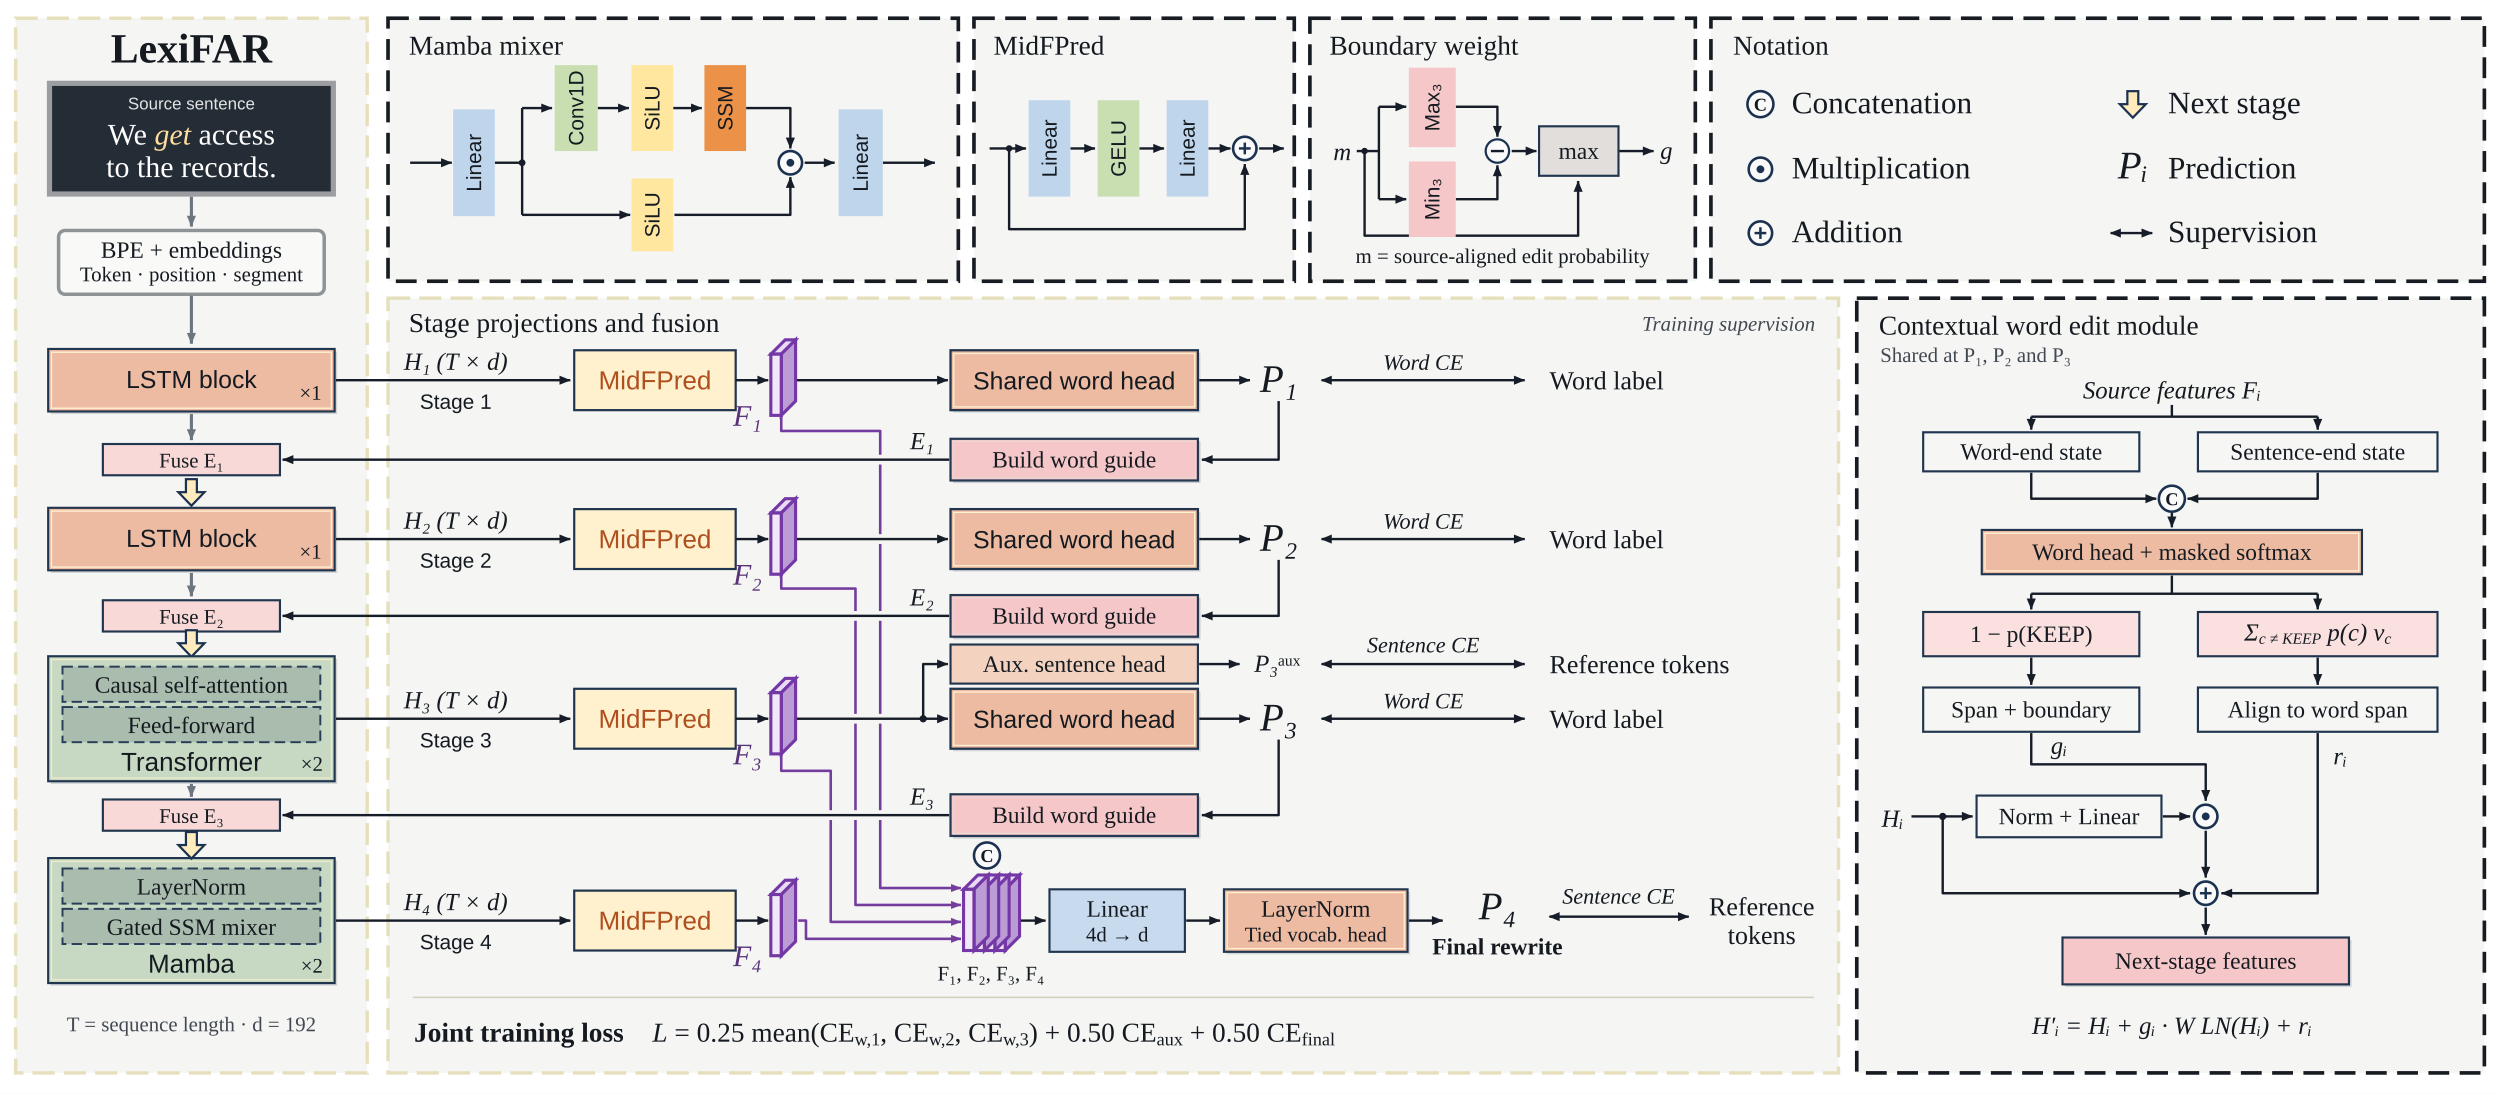
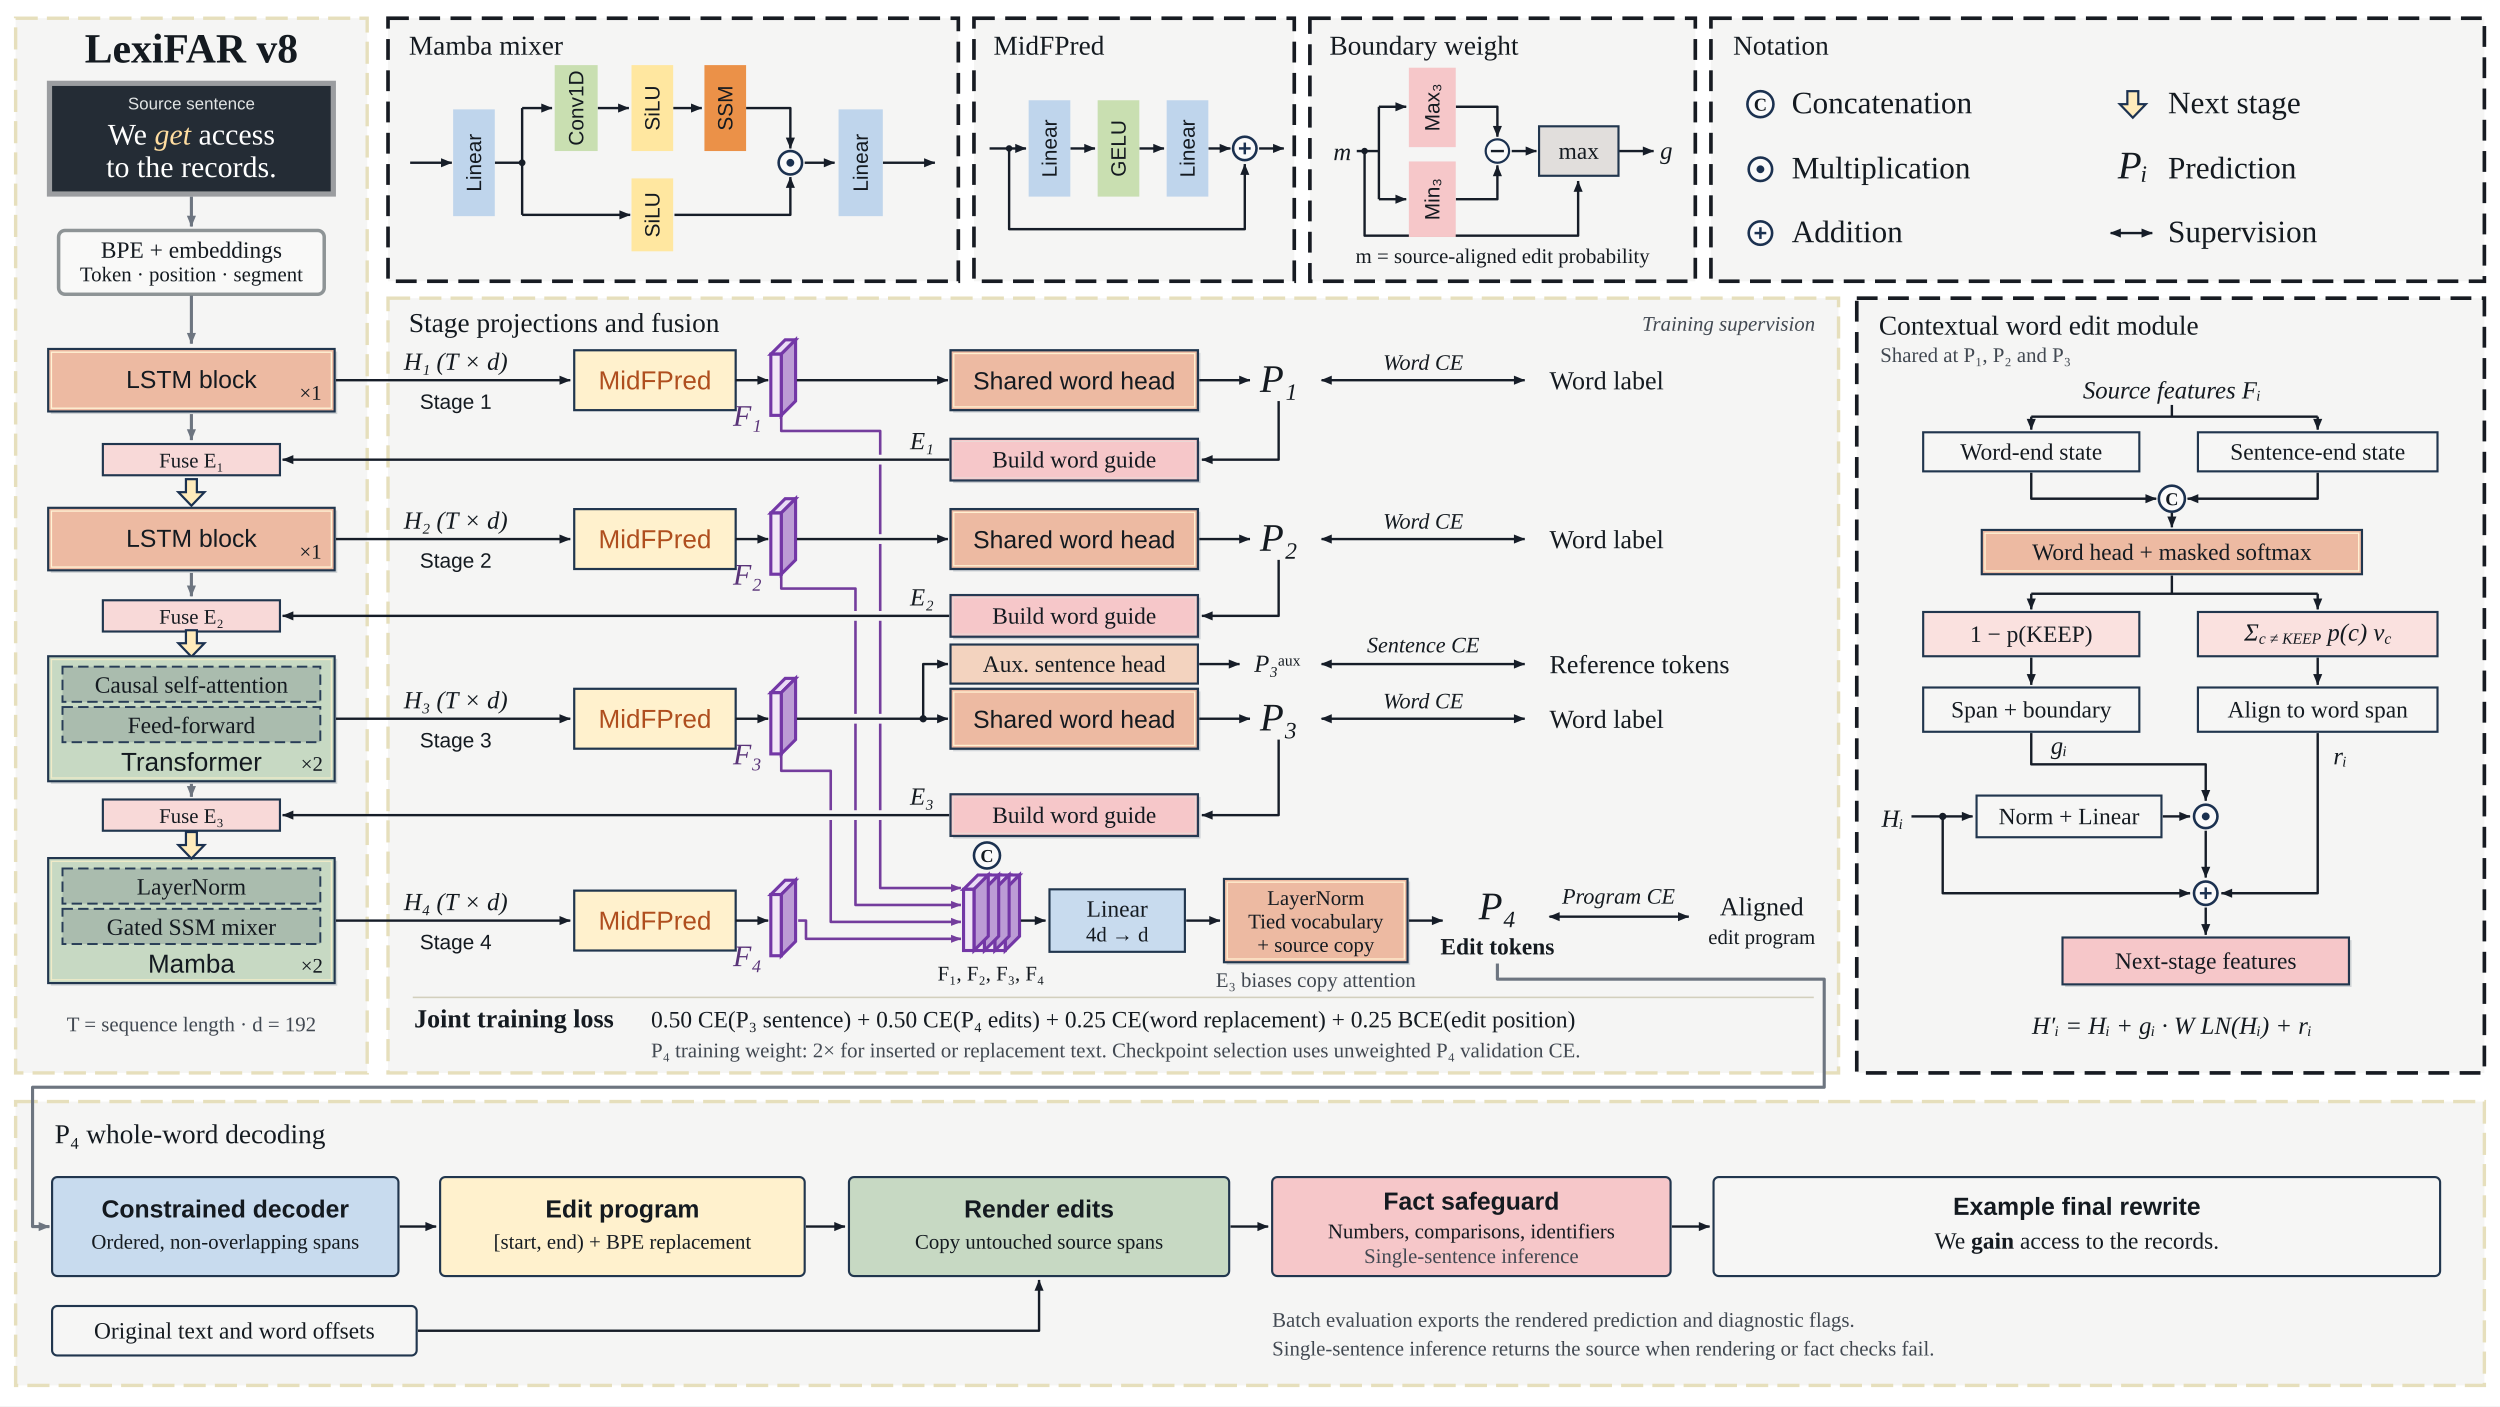
- <svg xmlns="http://www.w3.org/2000/svg" xmlns:xlink="http://www.w3.org/1999/xlink" width="1920" height="840" viewBox="0 0 1920 840" role="img" aria-labelledby="diagram-title diagram-description">
+ <svg xmlns="http://www.w3.org/2000/svg" xmlns:xlink="http://www.w3.org/1999/xlink" width="1920" height="1080" viewBox="0 0 1920 1080" role="img" aria-labelledby="diagram-title diagram-description">
  <defs>
    <marker id="arrow" markerUnits="userSpaceOnUse" markerWidth="9" markerHeight="8" refX="8.3" refY="4" orient="auto" viewBox="0 0 9 8">
      <path d="M0 0.5 8.5 4 0 7.5Z" fill="#161d28" />
    </marker>
    <marker id="arrow-back" markerUnits="userSpaceOnUse" markerWidth="9" markerHeight="8" refX="0.7" refY="4" orient="auto" viewBox="0 0 9 8">
      <path d="M8.5 0.5 0 4 8.5 7.5Z" fill="#161d28" />
    </marker>
    <marker id="arrow-purple" markerUnits="userSpaceOnUse" markerWidth="8" markerHeight="7" refX="7.6" refY="3.5" orient="auto" viewBox="0 0 8 7">
      <path d="M0 0.4 7.8 3.5 0 6.6Z" fill="#743d9d" />
    </marker>
    <marker id="arrow-gray" markerUnits="userSpaceOnUse" markerWidth="9" markerHeight="8" refX="8.3" refY="4" orient="auto" viewBox="0 0 9 8">
      <path d="M0 0.5 8.5 4 0 7.5Z" fill="#6d7580" />
    </marker>
    <g id="multiply">
      <circle r="9" fill="#fafafa" stroke="#1b3150" stroke-width="2" />
      <circle r="3" fill="#1b3150" />
    </g>
    <g id="addition">
      <circle r="9" fill="#fafafa" stroke="#1b3150" stroke-width="2" />
      <path d="M-4.5 0H4.5M0 -4.5V4.5" fill="none" stroke="#1b3150" stroke-width="1.9" />
    </g>
    <g id="concatenation">
      <circle r="10" fill="#fafafa" stroke="#1b3150" stroke-width="2" />
      <text y="5" text-anchor="middle" font-family="Arial, sans-serif" font-weight="700" font-size="14" fill="#1b3150">C</text>
    </g>
    <g id="stage-arrow">
      <path d="M-4.2 -10H4.2V0H10L0 10.4 -10 0H-4.2Z" fill="#ffebbb" stroke="#1b3150" stroke-width="1.7" />
    </g>
    <g id="feature-sheet" stroke="#7337a6" stroke-width="2.4" stroke-linejoin="miter">
      <path d="M0 -20 11 -31H19L8 -20Z" fill="#eadbf5" />
      <path d="M8 -20 19 -31V16L8 27Z" fill="#bc9cd5" />
      <path d="M0 -20H8V27H0Z" fill="#f1e7f6" />
    </g>
    <g id="projection-box">
      <rect x="0" y="-23" width="124" height="46" fill="#fff1cd" stroke="#21364e" stroke-width="1.7" />
      <text x="62" y="7" class="projection mid">MidFPred</text>
    </g>
    <g id="word-head-box">
      <rect x="2" y="-21" width="190" height="46" fill="#293b50" opacity=".16" />
      <rect x="0" y="-23" width="190" height="46" fill="#edbaa2" stroke="#21364e" stroke-width="1.75" />
      <rect x="2.5" y="-20.5" width="185" height="41" fill="none" stroke="#fff0d1" stroke-width="1" />
      <text x="95" y="7" class="node-label mid">Shared word head</text>
    </g>
    <g id="build-guide-box">
      <rect x="2" y="-14" width="190" height="32" fill="#293b50" opacity=".21" />
      <rect x="0" y="-16" width="190" height="32" fill="#f6c7c9" stroke="#253952" stroke-width="1.7" />
      <rect x="2" y="-14" width="186" height="28" fill="none" stroke="#e9d9d6" stroke-width=".8" />
      <text x="95" y="6" class="guide-label mid">Build word guide</text>
    </g>
  </defs>
  <style>
    text { fill:#141a20; font-family:"Times New Roman",Times,serif; }
    .mid { text-anchor:middle; }
    .end { text-anchor:end; }
    .section { font-size:21px; }
    .node-label,.projection,.op-label,.stage-label,.group-label,.source-label { font-family:Arial,"Liberation Sans",sans-serif; }
    .node-label { font-size:19px; }
    .projection { font-size:20px; fill:#af4e1e; }
    .op-label { font-size:16px; }
    .stage-label { font-size:16px; }
    .group-label { font-size:20px; }
    .guide-label,.detail-label { font-size:18px; }
    .reading { font-size:16px; }
    .math { font-size:19px; font-style:italic; }
    .prediction { font-size:30px; font-style:italic; }
    .super-label { font-size:17px; font-style:italic; }
    .truth { font-size:20px; }
    .note { font-size:16px; fill:#414851; }
    .feature-label { font-size:23px; font-style:italic; fill:#593378; }
    .panel { fill:#f5f5f4; stroke:#171b22; stroke-width:2.8; stroke-dasharray:16 8; }
    .warm-panel { fill:#f5f5f4; stroke:#e6dfbc; stroke-width:2.6; stroke-dasharray:17 7; }
    .box { stroke:#21364e; stroke-width:1.65; }
    .wire,.flow,.supervision,.fusion-wire,.gray-flow { fill:none; stroke:#161d28; stroke-width:1.85; stroke-linejoin:round; }
    .flow { marker-end:url(#arrow); }
    .supervision { marker-start:url(#arrow-back); marker-end:url(#arrow); }
    .fusion-wire { stroke:#743d9d; stroke-width:2; marker-end:url(#arrow-purple); }
    .gray-flow { stroke:#6d7580; stroke-width:2.4; marker-end:url(#arrow-gray); }
    .bridge { fill:none; stroke:#f5f5f4; stroke-width:7.5; }
    .junction { fill:#161d28; }
  </style>
-   <rect width="1920" height="840" fill="#fff" />
+   <rect width="1920" height="1080" fill="#fff" />
  <g aria-label="Panel frames">
    <rect class="warm-panel" x="12" y="14" width="270" height="810" />
    <rect class="panel" x="298" y="14" width="438" height="202" />
    <rect class="panel" x="748" y="14" width="246" height="202" />
    <rect class="panel" x="1006" y="14" width="296" height="202" />
    <rect class="panel" x="1314" y="14" width="594" height="202" />
    <rect class="warm-panel" x="298" y="229" width="1114" height="595" />
    <rect class="panel" x="1426" y="229" width="482" height="595" />
+     <rect class="warm-panel" x="12" y="846" width="1896" height="218" />
  </g>
  <g id="mamba-mixer" aria-label="Mamba mixer with a selective state-space path and a SiLU gate">
    <text x="314" y="42" class="section">Mamba mixer</text>
    <path class="flow" d="M315 125H347" />
    <path class="wire" d="M380 125H401M401 83V165" />
    <path class="flow" d="M401 83H424" />
    <path class="flow" d="M401 165H484" />
    <path class="flow" d="M459 83H483" />
    <path class="flow" d="M517 83H539" />
    <path class="flow" d="M573 83H607V114" />
    <path class="flow" d="M518 165H607V136" />
    <path class="flow" d="M618 125H641" />
    <path class="flow" d="M678 125H718" />
    <circle class="junction" cx="401" cy="125" r="2.6" />
    <rect x="348" y="84" width="32" height="82" fill="#bfd5ec" />
    <text class="op-label mid" transform="translate(364 125) rotate(-90)" dy="5.5">Linear</text>
    <rect x="426" y="50" width="33" height="66" fill="#c9dfb1" />
    <text class="op-label mid" transform="translate(442.5 83) rotate(-90)" dy="5.5">Conv1D</text>
    <rect x="485" y="50" width="32" height="66" fill="#ffe7a0" />
    <text class="op-label mid" transform="translate(501 83) rotate(-90)" dy="5.5">SiLU</text>
    <rect x="541" y="50" width="32" height="66" fill="#eb9148" />
    <text class="op-label mid" transform="translate(557 83) rotate(-90)" dy="5.5">SSM</text>
    <rect x="485" y="137" width="32" height="56" fill="#ffe7a0" />
    <text class="op-label mid" transform="translate(501 165) rotate(-90)" dy="5.5">SiLU</text>
    <rect x="644" y="84" width="34" height="82" fill="#bfd5ec" />
    <text class="op-label mid" transform="translate(661 125) rotate(-90)" dy="5.5">Linear</text>
    <use xlink:href="#multiply" transform="translate(607 125)" />
  </g>
  <g id="midfpred-detail" aria-label="Residual MidFPred projection">
    <text x="763" y="42" class="section">MidFPred</text>
    <path class="flow" d="M760 114H788" />
    <path class="flow" d="M822 114H841" />
    <path class="flow" d="M875 114H894" />
    <path class="flow" d="M928 114H945" />
    <path class="flow" d="M967 114H986" />
    <path class="flow" d="M775 114V176H956V126" />
    <circle class="junction" cx="775" cy="114" r="2.5" />
    <rect x="790" y="77" width="32" height="74" fill="#bfd5ec" />
    <text class="op-label mid" transform="translate(806 114) rotate(-90)" dy="5.5">Linear</text>
    <rect x="843" y="77" width="32" height="74" fill="#c9dfb1" />
    <text class="op-label mid" transform="translate(859 114) rotate(-90)" dy="5.5">GELU</text>
    <rect x="896" y="77" width="32" height="74" fill="#bfd5ec" />
    <text class="op-label mid" transform="translate(912 114) rotate(-90)" dy="5.5">Linear</text>
    <use xlink:href="#addition" transform="translate(956 114)" />
  </g>
  <g id="boundary-detail" aria-label="Boundary weight from source-aligned edit probability">
    <text x="1021" y="42" class="section">Boundary weight</text>
    <text x="1024" y="123" class="math">m</text>
    <path class="wire" d="M1042 116H1059M1059 82V153" />
    <path class="flow" d="M1059 82H1080" />
    <path class="flow" d="M1059 153H1080" />
    <path class="flow" d="M1118 82H1150V105" />
    <path class="flow" d="M1118 153H1150V127" />
    <path class="flow" d="M1161 116H1180" />
    <path class="flow" d="M1048 116V181H1212V139" />
    <path class="flow" d="M1243 116H1270" />
    <circle class="junction" cx="1048" cy="116" r="2.5" />
    <rect x="1082" y="52" width="36" height="61" fill="#f6c7c9" />
    <text class="op-label mid" transform="translate(1100 82.5) rotate(-90)" dy="5.5">Max₃</text>
    <rect x="1082" y="124" width="36" height="58" fill="#f6c7c9" />
    <text class="op-label mid" transform="translate(1100 153) rotate(-90)" dy="5.5">Min₃</text>
    <circle cx="1150" cy="116" r="9" fill="#fafafa" stroke="#1b3150" stroke-width="1.7" />
    <path d="M1145 116H1155" class="wire" />
    <rect x="1182" y="97" width="61" height="38" rx="0" fill="#e1dedc" class="box" />
    <text x="1212.5" y="122" class="detail-label mid">max</text>
    <text x="1275" y="122" class="math">g</text>
    <text x="1154" y="202" class="reading mid">m = source-aligned edit probability</text>
  </g>
  <g id="notation" aria-label="Diagram notation">
    <text x="1331" y="42" class="section">Notation</text>
    <use xlink:href="#concatenation" transform="translate(1352 80)" />
    <use xlink:href="#multiply" transform="translate(1352 130)" />
    <use xlink:href="#addition" transform="translate(1352 179)" />
    <use xlink:href="#stage-arrow" transform="translate(1638 80)" />
    <text x="1376" y="87" font-size="24">Concatenation</text>
    <text x="1376" y="137" font-size="24">Multiplication</text>
    <text x="1376" y="186" font-size="24">Addition</text>
    <text x="1665" y="87" font-size="24">Next stage</text>
    <text x="1638" y="137" class="prediction mid">Pᵢ</text>
    <text x="1665" y="137" font-size="24">Prediction</text>
    <path class="supervision" d="M1621 179H1653" />
    <text x="1665" y="186" font-size="24">Supervision</text>
  </g>
  <g id="backbone" aria-label="Six-layer sequence backbone">
-     <text x="147" y="48" class="mid" font-size="32" font-weight="700">LexiFAR</text>
+     <text x="147" y="48" class="mid" font-size="32" font-weight="700">LexiFAR v8</text>
    <rect x="38" y="64" width="218" height="85" fill="#242c35" stroke="#9b9da0" stroke-width="4" />
    <text x="147" y="84" class="source-label mid" font-size="13" style="fill:#e2e5e5">Source sentence</text>
    <text x="147" y="111" class="mid" font-size="23" style="fill:#fff">We <tspan font-style="italic" fill="#ffdda0">get</tspan> access</text>
    <text x="147" y="136" class="mid" font-size="23" style="fill:#fff">to the records.</text>
    <path class="gray-flow" d="M147 151V174" />
    <rect x="45" y="177" width="204" height="49" rx="5" fill="#f9f9f8" stroke="#8e9496" stroke-width="2.7" />
    <text x="147" y="198" class="detail-label mid">BPE + embeddings</text>
    <text x="147" y="216" class="reading mid">Token · position · segment</text>
    <path class="gray-flow" d="M147 227V264" />
    <rect x="39" y="270" width="220" height="48" fill="#283c50" opacity=".18" />
    <rect x="37" y="268" width="220" height="48" rx="0" fill="#edbaa2" class="box" />
    <rect x="39.5" y="270.5" width="215" height="43" fill="none" stroke="#fff3d5" stroke-width="1" />
    <text x="147" y="298" class="node-label mid">LSTM block</text>
    <text x="247" y="307" class="reading end">×1</text>
    <path class="gray-flow" d="M147 318V338" />
    <rect x="79" y="341" width="136" height="24" rx="0" fill="#f8d9d8" class="box" />
    <text x="147" y="359" class="reading mid">Fuse E₁</text>
    <use xlink:href="#stage-arrow" transform="translate(147 378)" />
    <rect x="39" y="392" width="220" height="48" fill="#283c50" opacity=".18" />
    <rect x="37" y="390" width="220" height="48" rx="0" fill="#edbaa2" class="box" />
    <rect x="39.5" y="392.5" width="215" height="43" fill="none" stroke="#fff3d5" stroke-width="1" />
    <text x="147" y="420" class="node-label mid">LSTM block</text>
    <text x="247" y="429" class="reading end">×1</text>
    <path class="gray-flow" d="M147 440V458" />
    <rect x="79" y="461" width="136" height="24" rx="0" fill="#f8d9d8" class="box" />
    <text x="147" y="479" class="reading mid">Fuse E₂</text>
    <use xlink:href="#stage-arrow" transform="translate(147 494)" />
  </g>
  <g aria-label="Two Transformer blocks">
    <rect x="39" y="506" width="220" height="96" fill="#293b50" opacity=".18" />
    <rect x="37" y="504" width="220" height="96" fill="#c7d9c3" class="box" />
    <rect x="39.5" y="506.5" width="215" height="91" fill="none" stroke="#f0ebc8" />
    <rect x="48" y="512" width="198" height="27" fill="#aabcae" stroke="#283d57" stroke-width="1.5" stroke-dasharray="8 4" />
    <rect x="48" y="543" width="198" height="27" fill="#aabcae" stroke="#283d57" stroke-width="1.5" stroke-dasharray="8 4" />
    <text x="147" y="532" class="detail-label mid">Causal self-attention</text>
    <text x="147" y="563" class="detail-label mid">Feed-forward</text>
    <text x="147" y="592" class="group-label mid">Transformer</text>
    <text x="248" y="592" class="reading end">×2</text>
  </g>
  <g aria-label="Two Mamba blocks">
    <rect x="39" y="661" width="220" height="96" fill="#293b50" opacity=".18" />
    <rect x="37" y="659" width="220" height="96" fill="#c7d9c3" class="box" />
    <rect x="39.5" y="661.5" width="215" height="91" fill="none" stroke="#f0ebc8" />
    <rect x="48" y="667" width="198" height="27" fill="#aabcae" stroke="#283d57" stroke-width="1.5" stroke-dasharray="8 4" />
    <rect x="48" y="698" width="198" height="27" fill="#aabcae" stroke="#283d57" stroke-width="1.5" stroke-dasharray="8 4" />
    <text x="147" y="687" class="detail-label mid">LayerNorm</text>
    <text x="147" y="718" class="detail-label mid">Gated SSM mixer</text>
    <text x="147" y="747" class="group-label mid">Mamba</text>
    <text x="248" y="747" class="reading end">×2</text>
  </g>
  <g aria-label="Input to the Mamba stage">
    <path class="gray-flow" d="M147 602V612" />
    <rect x="79" y="614" width="136" height="24" rx="0" fill="#f8d9d8" class="box" />
    <text x="147" y="632" class="reading mid">Fuse E₃</text>
    <use xlink:href="#stage-arrow" transform="translate(147 649)" />
    <text x="147" y="792" class="note mid">T = sequence length · d = 192</text>
  </g>
  <g aria-label="Central stage panel headings">
    <text x="314" y="255" class="section">Stage projections and fusion</text>
    <text x="1394" y="254" class="note end" font-style="italic">Training supervision</text>
  </g>
  <g id="feature-fusion-routes" aria-label="Four independent projected features enter the concatenation">
    <path id="fusion-f1" class="fusion-wire" d="M600 319V331H676V682H738" />
    <path id="fusion-f2" class="fusion-wire" d="M600 441V452H657V695H738" />
    <path id="fusion-f3" class="fusion-wire" d="M600 579V592H638V708H738" />
    <path id="fusion-f4" class="fusion-wire" d="M613 707H619V721H738" />
  </g>
  <g id="stage-1" aria-label="Stage 1 projected features">
    <path class="flow" d="M258 292H438" />
    <text x="350" y="284" class="math mid">H₁ (T × d)</text>
    <text x="350" y="314" class="stage-label mid">Stage 1</text>
    <use xlink:href="#projection-box" transform="translate(441 292)" />
    <path class="flow" d="M565 292H590" />
    <use xlink:href="#feature-sheet" transform="translate(592 292)" />
    <text x="585" y="327" class="feature-label end">F₁</text>
    <path class="bridge" d="M623 292H690" />
    <path class="flow" d="M612 292H728" />
    <use xlink:href="#word-head-box" transform="translate(730 292)" />
    <path class="flow" d="M921 292H960" />
    <text x="982" y="301" class="prediction mid">P₁</text>
    <path class="supervision" d="M1015 292H1171" />
    <text x="1093" y="284" class="super-label mid">Word CE</text>
    <text x="1190" y="299" class="truth">Word label</text>
    <g id="e1" aria-label="Source-only word guide E1 feeds the next backbone stage">
      <path class="flow" d="M982 308V353H923" />
      <use xlink:href="#build-guide-box" transform="translate(730 353)" />
      <path class="bridge" d="M623 353H690" />
      <path class="flow" d="M729 353H217" />
      <text x="708" y="345" class="math mid">E₁</text>
    </g>
  </g>
  <g id="stage-2" aria-label="Stage 2 projected features">
    <path class="flow" d="M258 414H438" />
    <text x="350" y="406" class="math mid">H₂ (T × d)</text>
    <text x="350" y="436" class="stage-label mid">Stage 2</text>
    <use xlink:href="#projection-box" transform="translate(441 414)" />
    <path class="flow" d="M565 414H590" />
    <use xlink:href="#feature-sheet" transform="translate(592 414)" />
    <text x="585" y="449" class="feature-label end">F₂</text>
    <path class="bridge" d="M623 414H690" />
    <path class="flow" d="M612 414H728" />
    <use xlink:href="#word-head-box" transform="translate(730 414)" />
    <path class="flow" d="M921 414H960" />
    <text x="982" y="423" class="prediction mid">P₂</text>
    <path class="supervision" d="M1015 414H1171" />
    <text x="1093" y="406" class="super-label mid">Word CE</text>
    <text x="1190" y="421" class="truth">Word label</text>
    <g id="e2" aria-label="Source-only word guide E2 feeds the next backbone stage">
      <path class="flow" d="M982 430V473H923" />
      <use xlink:href="#build-guide-box" transform="translate(730 473)" />
      <path class="bridge" d="M623 473H690" />
      <path class="flow" d="M729 473H217" />
      <text x="708" y="465" class="math mid">E₂</text>
    </g>
  </g>
  <g id="stage-3" aria-label="Stage 3 projected features">
    <path class="flow" d="M258 552H438" />
    <text x="350" y="544" class="math mid">H₃ (T × d)</text>
    <text x="350" y="574" class="stage-label mid">Stage 3</text>
    <use xlink:href="#projection-box" transform="translate(441 552)" />
    <path class="flow" d="M565 552H590" />
    <use xlink:href="#feature-sheet" transform="translate(592 552)" />
    <text x="585" y="587" class="feature-label end">F₃</text>
    <path class="bridge" d="M623 552H690" />
    <path class="flow" d="M612 552H728" />
    <use xlink:href="#word-head-box" transform="translate(730 552)" />
    <path class="flow" d="M921 552H960" />
    <text x="982" y="561" class="prediction mid">P₃</text>
    <path class="supervision" d="M1015 552H1171" />
    <text x="1093" y="544" class="super-label mid">Word CE</text>
    <text x="1190" y="559" class="truth">Word label</text>
    <g id="e3" aria-label="Source-only word guide E3 feeds the next backbone stage">
      <path class="flow" d="M982 568V626H923" />
      <use xlink:href="#build-guide-box" transform="translate(730 626)" />
      <path class="bridge" d="M623 626H690" />
      <path class="flow" d="M729 626H217" />
      <text x="708" y="618" class="math mid">E₃</text>
    </g>
    <circle class="junction" cx="709" cy="552" r="2.8" />
    <path class="flow" d="M709 552V510H728" />
    <rect x="730" y="495" width="190" height="30" rx="0" fill="#f3d3bf" class="box" />
    <text x="825" y="516" class="detail-label mid">Aux. sentence head</text>
    <path class="flow" d="M921 510H952" />
    <text x="981" y="516" class="math mid">P₃<tspan baseline-shift="super" font-style="normal" font-size="12">aux</tspan>
    </text>
    <path class="supervision" d="M1015 510H1171" />
    <text x="1093" y="501" class="super-label mid">Sentence CE</text>
    <text x="1190" y="517" class="truth">Reference tokens</text>
  </g>
  <g id="stage-4" aria-label="Stage 4 projected features">
    <path class="flow" d="M258 707H438" />
    <text x="350" y="699" class="math mid">H₄ (T × d)</text>
    <text x="350" y="729" class="stage-label mid">Stage 4</text>
    <use xlink:href="#projection-box" transform="translate(441 707)" />
    <path class="flow" d="M565 707H590" />
    <use xlink:href="#feature-sheet" transform="translate(592 707)" />
    <text x="585" y="742" class="feature-label end">F₄</text>
  </g>
-   <g id="p4" aria-label="Concatenation, learned four-to-one projection, tied vocabulary head and sole final rewrite">
+   <g id="p4" aria-label="Feature fusion and the P4 edit-token distribution">
    <g id="concatenated-features" aria-label="Concatenate F1 through F4 per token">
      <use xlink:href="#feature-sheet" transform="translate(764 703)" />
      <use xlink:href="#feature-sheet" transform="translate(756 703)" />
      <use xlink:href="#feature-sheet" transform="translate(748 703)" />
      <use xlink:href="#feature-sheet" transform="translate(740 703)" />
      <use xlink:href="#concatenation" transform="translate(758 657)" />
      <text x="761" y="753" class="reading mid">F₁, F₂, F₃, F₄</text>
    </g>
    <path class="flow" d="M784 707H803" />
    <rect x="806" y="683" width="104" height="48" fill="#c8dbee" class="box" />
    <text x="858" y="704" class="detail-label mid">Linear</text>
    <text x="858" y="723" class="reading mid">4d → d</text>
    <path class="flow" d="M911 707H937" />
-     <rect x="942" y="685" width="141" height="48" fill="#293b50" opacity=".16" />
-     <rect x="940" y="683" width="141" height="48" fill="#edbaa2" class="box" />
-     <rect x="942.5" y="685.5" width="136" height="43" fill="none" stroke="#fff0d1" />
-     <text x="1010.5" y="704" class="detail-label mid">LayerNorm</text>
-     <text x="1010.5" y="723" class="reading mid">Tied vocab. head</text>
+     <rect x="942" y="677" width="141" height="64" fill="#293b50" opacity=".16" />
+     <rect x="940" y="675" width="141" height="64" fill="#edbaa2" class="box" />
+     <rect x="942.5" y="677.5" width="136" height="59" fill="none" stroke="#fff0d1" />
+     <text x="1010.5" y="695" class="reading mid">LayerNorm</text>
+     <text x="1010.5" y="713" class="reading mid">Tied vocabulary</text>
+     <text x="1010.5" y="731" class="reading mid">+ source copy</text>
+     <text x="1010.5" y="758" class="note mid">E₃ biases copy attention</text>
    <path class="flow" d="M1082 707H1108" />
    <text x="1150" y="706" class="prediction mid">P₄</text>
-     <text x="1150" y="733" class="detail-label mid" font-weight="700">Final rewrite</text>
+     <text x="1150" y="733" class="detail-label mid" font-weight="700">Edit tokens</text>
    <path class="supervision" d="M1190 704H1297" />
-     <text x="1243" y="694" class="super-label mid">Sentence CE</text>
-     <text x="1353" y="703" class="truth mid">Reference</text>
-     <text x="1353" y="725" class="truth mid">tokens</text>
+     <text x="1243" y="694" class="super-label mid">Program CE</text>
+     <text x="1353" y="703" class="truth mid">Aligned</text>
+     <text x="1353" y="725" class="reading mid">edit program</text>
  </g>
  <g aria-label="One joint training objective for all stages">
    <path d="M317 766H1393" fill="none" stroke="#d2cfbd" stroke-width="1.2" />
-     <text x="318" y="800" font-size="21" font-weight="700">Joint training loss</text>
-     <text x="501" y="800" font-size="21">
-       <tspan font-style="italic">L</tspan> = 0.25 mean(CE<tspan baseline-shift="sub" font-size="14">w,1</tspan>, CE<tspan baseline-shift="sub" font-size="14">w,2</tspan>, CE<tspan baseline-shift="sub" font-size="14">w,3</tspan>) + 0.50 CE<tspan baseline-shift="sub" font-size="14">aux</tspan> + 0.50 CE<tspan baseline-shift="sub" font-size="14">final</tspan>
-     </text>
+     <text x="318" y="789" font-size="20" font-weight="700">Joint training loss</text>
+     <text x="500" y="789" font-size="18">0.50 CE(P₃ sentence) + 0.50 CE(P₄ edits) + 0.25 CE(word replacement) + 0.25 BCE(edit position)</text>
+     <text x="500" y="812" class="note">P₄ training weight: 2× for inserted or replacement text. Checkpoint selection uses unweighted P₄ validation CE.</text>
  </g>
  <g id="word-edit-detail" aria-label="Shared contextual single-word edit module">
    <text x="1443" y="257" class="section">Contextual word edit module</text>
    <text x="1444" y="278" class="note">Shared at P₁, P₂ and P₃</text>
    <text x="1668" y="306" class="math mid">Source features Fᵢ</text>
    <path class="wire" d="M1668 311V320M1560 320H1780" />
    <path class="flow" d="M1560 320V330" />
    <path class="flow" d="M1780 320V330" />
    <rect x="1477" y="332" width="166" height="30" rx="0" fill="#f6f6f5" class="box" />
    <text x="1560" y="353" class="detail-label mid">Word-end state</text>
    <rect x="1688" y="332" width="184" height="30" rx="0" fill="#f6f6f5" class="box" />
    <text x="1780" y="353" class="detail-label mid">Sentence-end state</text>
    <path class="flow" d="M1560 363V383H1656" />
    <path class="flow" d="M1780 363V383H1680" />
    <use xlink:href="#concatenation" transform="translate(1668 383)" />
    <path class="flow" d="M1668 394V405" />
    <rect x="1522" y="407" width="292" height="34" rx="0" fill="#edbaa2" class="box" />
    <rect x="1524.5" y="409.5" width="287" height="29" fill="none" stroke="#fff3d5" stroke-width="1" />
    <text x="1668" y="430" class="detail-label mid">Word head + masked softmax</text>
    <path class="wire" d="M1668 442V456M1560 456H1780" />
    <path class="flow" d="M1560 456V468" />
    <path class="flow" d="M1780 456V468" />
    <rect x="1477" y="470" width="166" height="34" rx="0" fill="#fae1df" class="box" />
    <text x="1560" y="493" class="detail-label mid">1 − p(KEEP)</text>
    <rect x="1688" y="470" width="184" height="34" fill="#fae1df" class="box" />
    <text x="1780" y="492" class="math mid">Σ<tspan baseline-shift="sub" font-size="12">c ≠ KEEP</tspan> p(c) v<tspan baseline-shift="sub" font-size="12">c</tspan>
    </text>
    <path class="flow" d="M1560 505V526" />
    <path class="flow" d="M1780 505V526" />
    <rect x="1477" y="528" width="166" height="34" rx="0" fill="#f6f6f5" class="box" />
    <text x="1560" y="551" class="detail-label mid">Span + boundary</text>
    <rect x="1688" y="528" width="184" height="34" rx="0" fill="#f6f6f5" class="box" />
    <text x="1780" y="551" class="detail-label mid">Align to word span</text>
    <path class="flow" d="M1560 563V587H1694V615" />
    <text x="1575" y="579" class="math">gᵢ</text>
    <path class="flow" d="M1780 563V686H1706" />
    <text x="1792" y="587" class="math">rᵢ</text>
    <text x="1445" y="635" class="math">Hᵢ</text>
    <path class="flow" d="M1468 627H1515" />
    <circle class="junction" cx="1492" cy="627" r="2.8" />
    <rect x="1518" y="611" width="142" height="32" rx="0" fill="#f6f6f5" class="box" />
    <text x="1589" y="633" class="detail-label mid">Norm + Linear</text>
    <path class="flow" d="M1661 627H1682" />
    <use xlink:href="#multiply" transform="translate(1694 627)" />
    <path class="flow" d="M1694 638V674" />
    <path class="flow" d="M1492 627V686H1682" />
    <use xlink:href="#addition" transform="translate(1694 686)" />
    <path class="flow" d="M1694 697V718" />
    <rect x="1586" y="722" width="220" height="36" fill="#283c50" opacity=".18" />
    <rect x="1584" y="720" width="220" height="36" rx="0" fill="#f6c7c9" class="box" />
    <text x="1694" y="744" class="detail-label mid">Next-stage features</text>
    <text x="1668" y="794" class="math mid">H′ᵢ = Hᵢ + gᵢ · W LN(Hᵢ) + rᵢ</text>
  </g>
+   <g id="whole-word-decoding" aria-label="Constrained edit decoding, rendering and protected-expression checks">
+     <path class="gray-flow" d="M1150 740V752H1401V835H25V942H38" />
+     <text x="42" y="878" class="section">P₄ whole-word decoding</text>
+     <rect x="40" y="904" width="266" height="76" rx="4" fill="#c8dbee" class="box" />
+     <text x="173" y="935" class="node-label mid" font-weight="700">Constrained decoder</text>
+     <text x="173" y="959" class="reading mid">Ordered, non-overlapping spans</text>
+     <path class="flow" d="M307 942H335" />
+     <rect x="338" y="904" width="280" height="76" rx="4" fill="#fff1cd" class="box" />
+     <text x="478" y="935" class="node-label mid" font-weight="700">Edit program</text>
+     <text x="478" y="959" class="reading mid">[start, end) + BPE replacement</text>
+     <path class="flow" d="M619 942H649" />
+     <rect x="652" y="904" width="292" height="76" rx="4" fill="#c7d9c3" class="box" />
+     <text x="798" y="935" class="node-label mid" font-weight="700">Render edits</text>
+     <text x="798" y="959" class="reading mid">Copy untouched source spans</text>
+     <path class="flow" d="M945 942H974" />
+     <rect x="977" y="904" width="306" height="76" rx="4" fill="#f6c7c9" class="box" />
+     <text x="1130" y="929" class="node-label mid" font-weight="700">Fact safeguard</text>
+     <text x="1130" y="951" class="reading mid">Numbers, comparisons, identifiers</text>
+     <text x="1130" y="970" class="note mid">Single-sentence inference</text>
+     <path class="flow" d="M1284 942H1313" />
+     <rect x="1316" y="904" width="558" height="76" rx="4" fill="#f6f6f5" class="box" />
+     <text x="1595" y="933" class="node-label mid" font-weight="700">Example final rewrite</text>
+     <text x="1595" y="959" class="detail-label mid">We <tspan font-weight="700">gain</tspan> access to the records.</text>
+     <rect x="40" y="1003" width="280" height="38" rx="4" fill="#f6f6f5" class="box" />
+     <text x="180" y="1028" class="detail-label mid">Original text and word offsets</text>
+     <path class="flow" d="M321 1022H798V983" />
+     <text x="977" y="1019" class="note">Batch evaluation exports the rendered prediction and diagnostic flags.</text>
+     <text x="977" y="1041" class="note">Single-sentence inference returns the source when rendering or fact checks fail.</text>
+   </g>
</svg>
